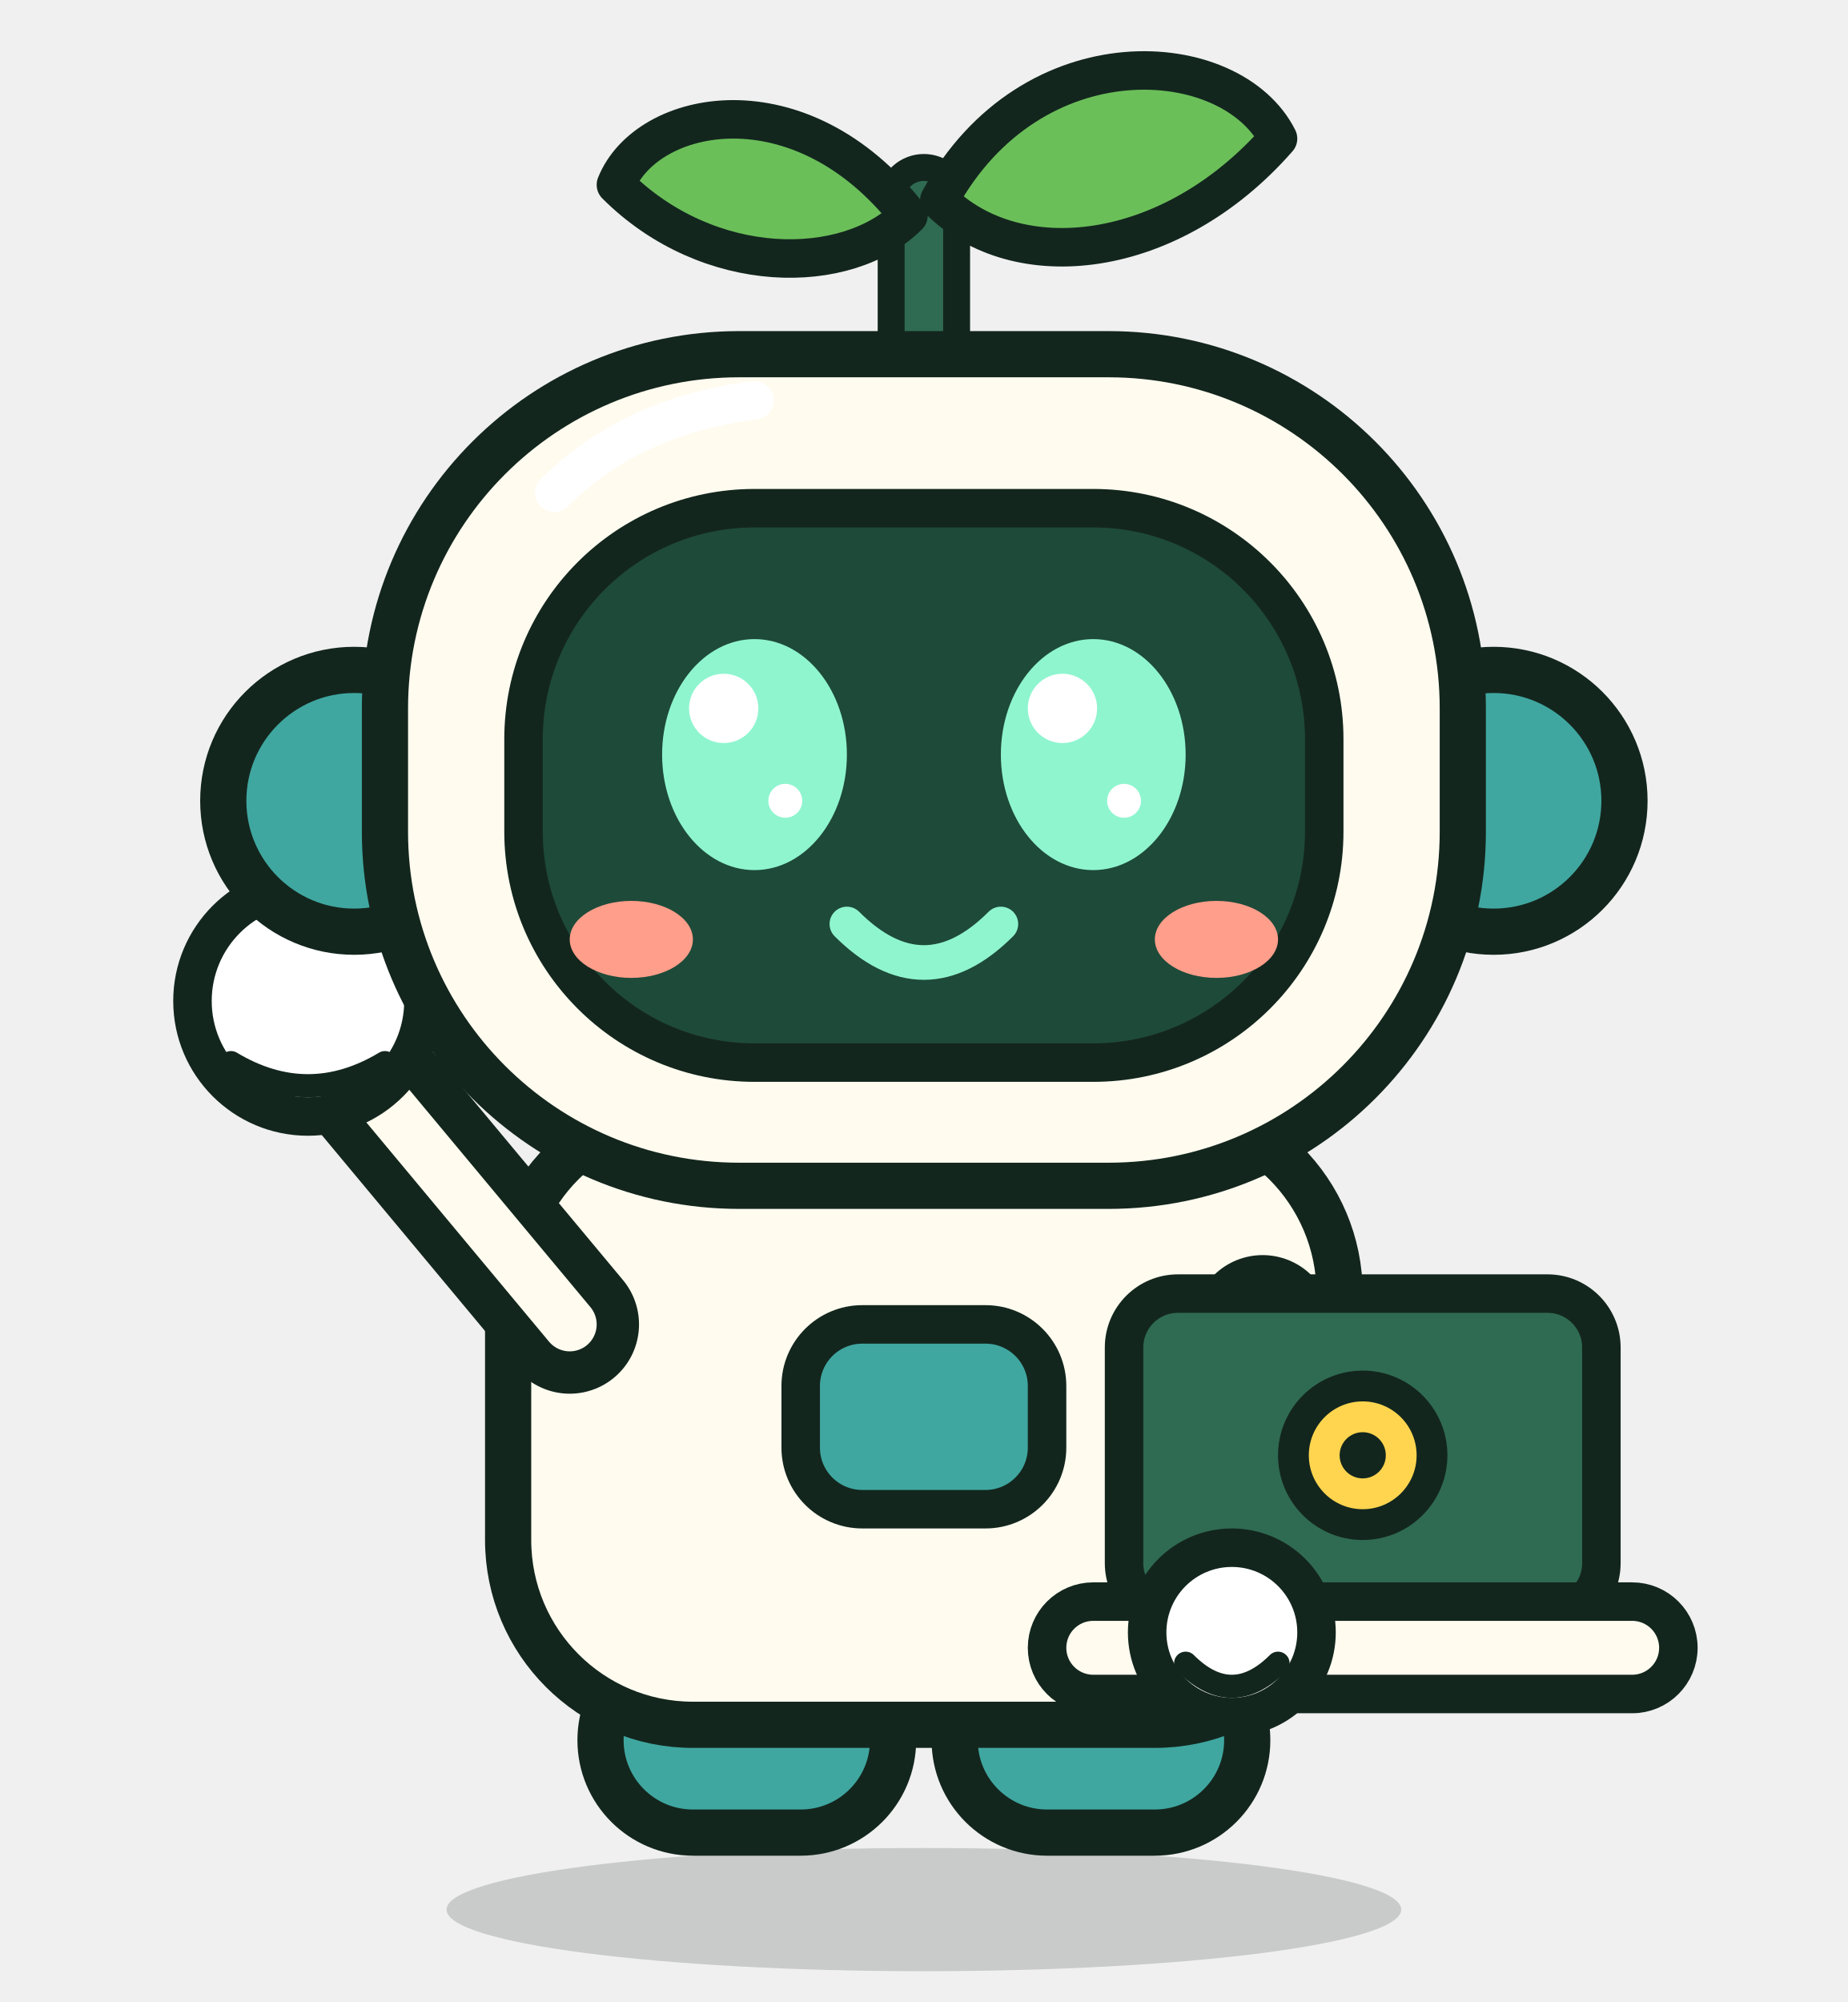
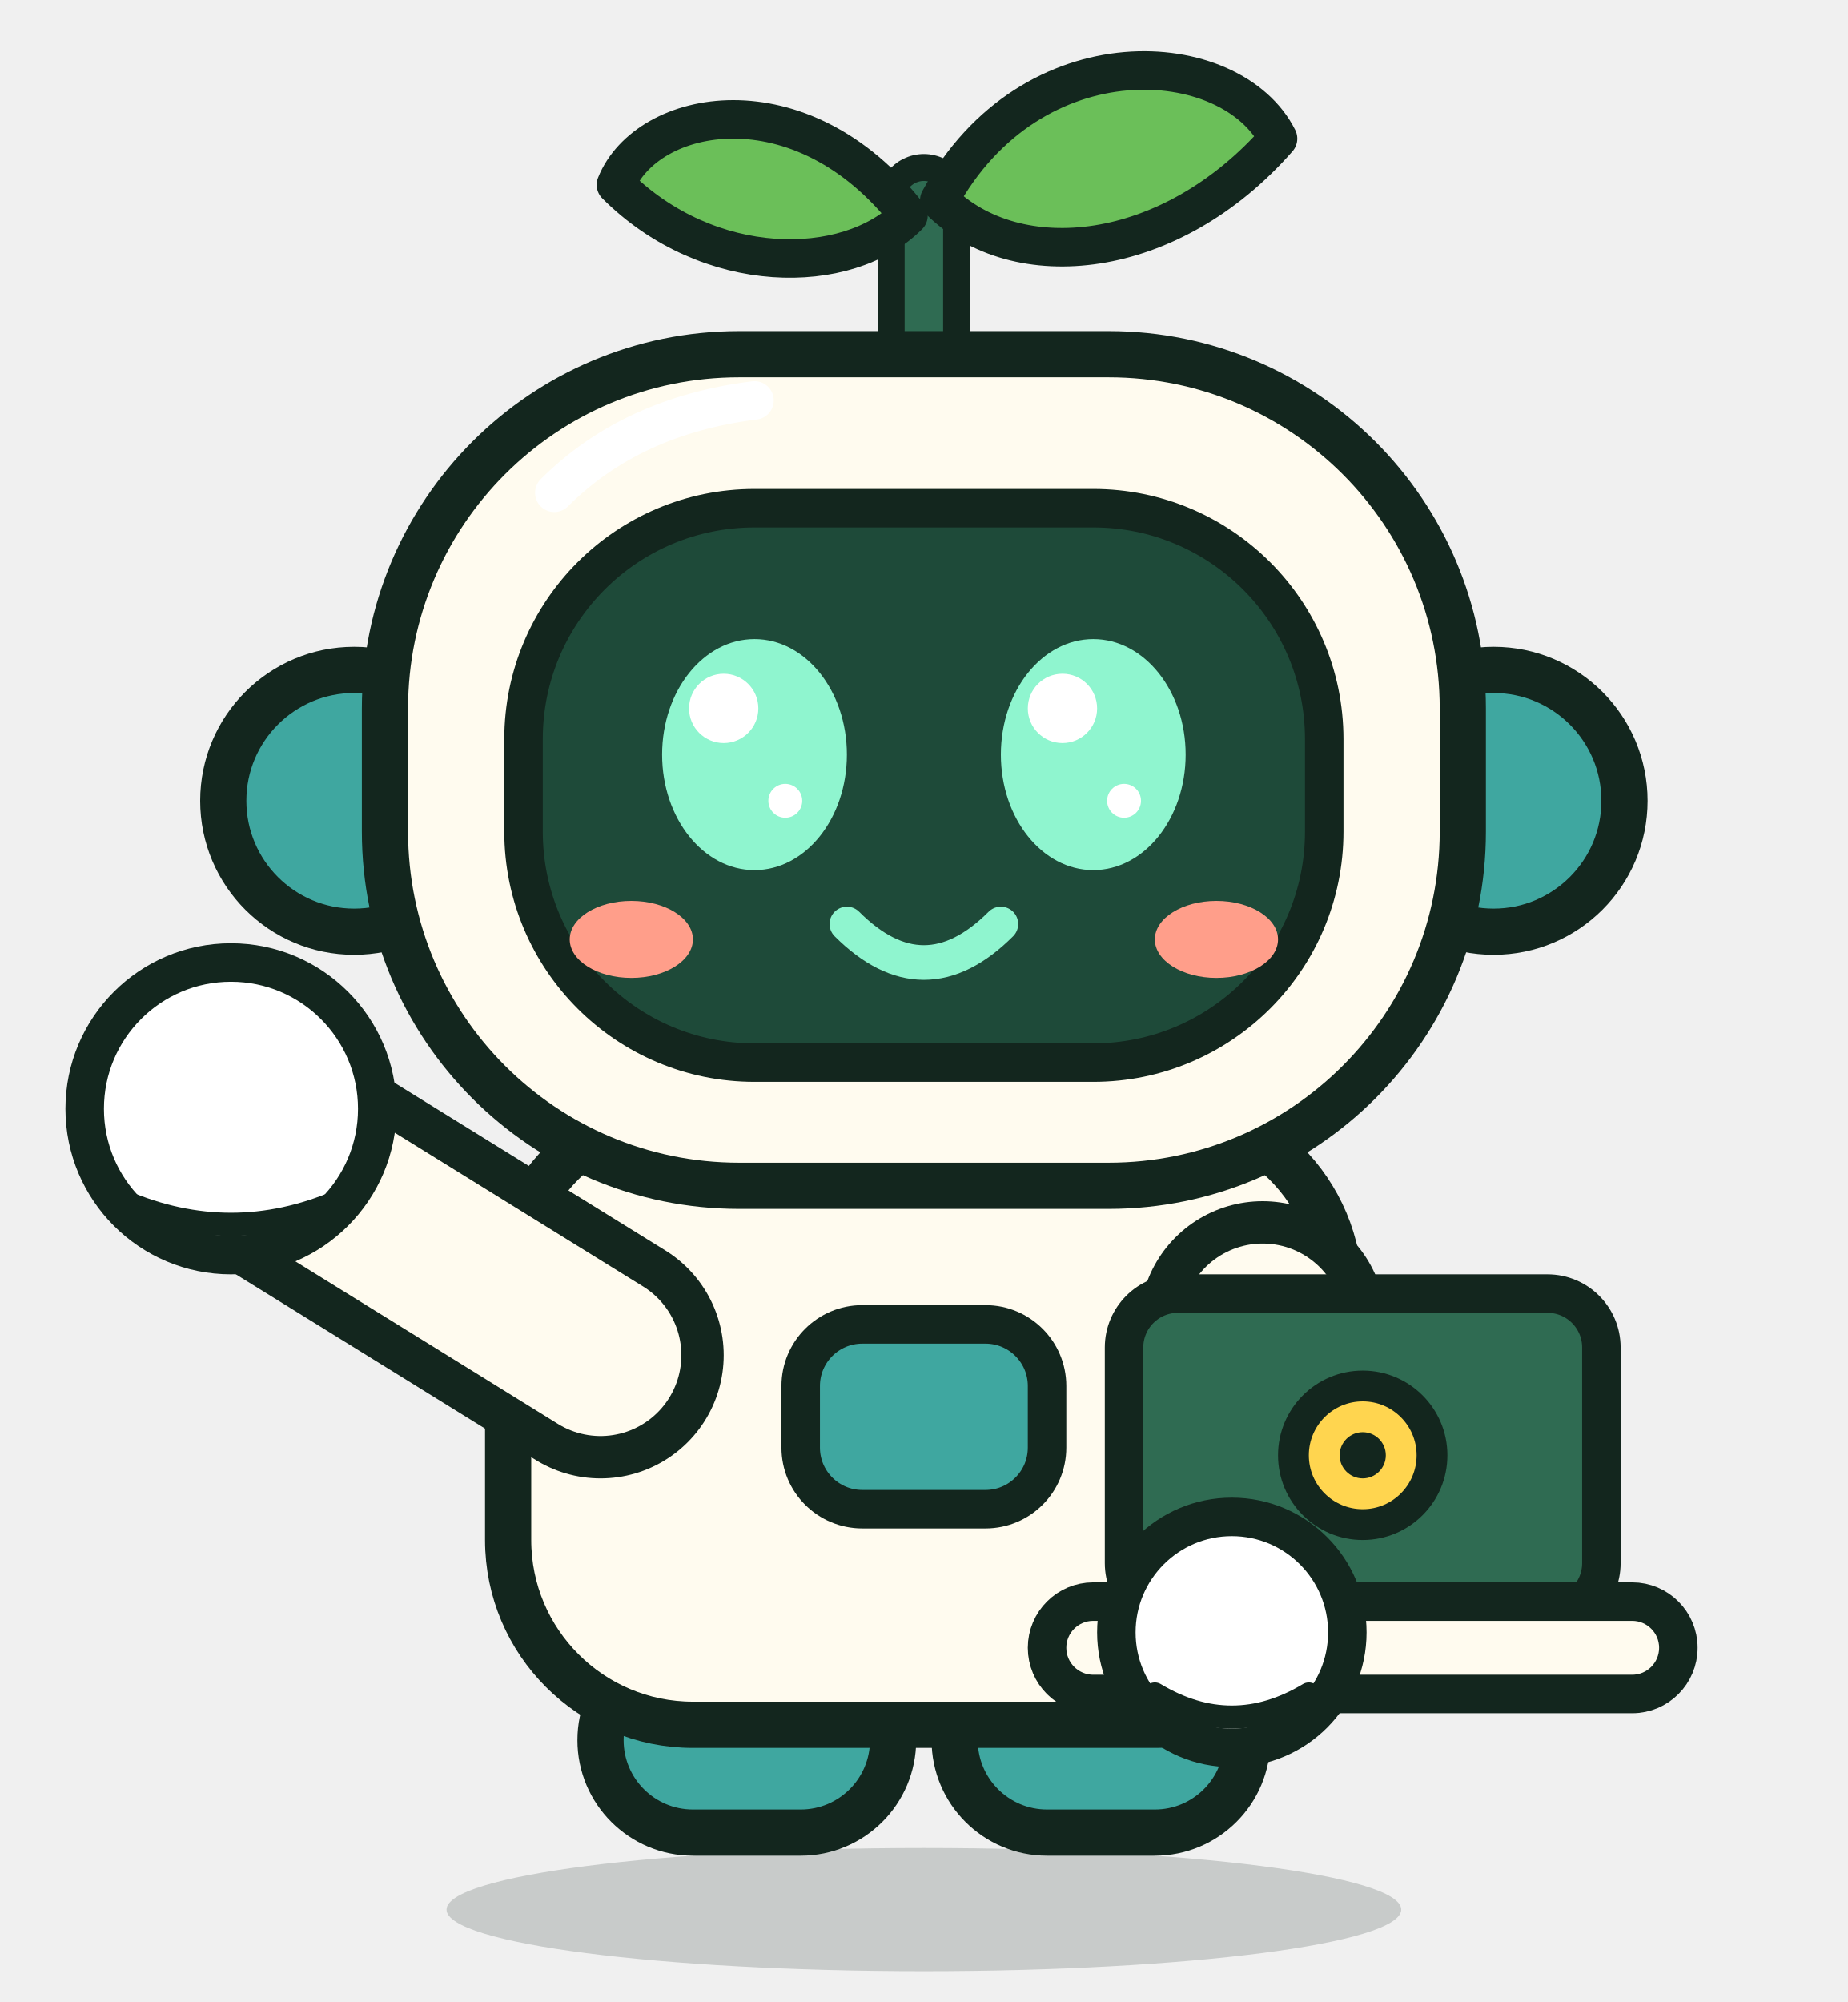
<svg xmlns="http://www.w3.org/2000/svg" class="ch ch-work" viewBox="0 0 240 260">
-   <style>.ch-hop{animation:h 2.4s ease-in-out infinite}.ch-wave{transform-box:view-box;transform-origin:74px 172px;animation:w 1.6s ease-in-out infinite}.ch-eye{transform-box:fill-box;transform-origin:center;animation:b 4.5s infinite}@keyframes h{0%,100%{transform:translateY(0)}50%{transform:translateY(-8px)}}@keyframes w{0%,100%{transform:rotate(0)}50%{transform:rotate(18deg)}}@keyframes b{0%,94%,100%{transform:scaleY(1)}97%{transform:scaleY(.1)}}@media(prefers-reduced-motion:reduce){*{animation:none!important}}</style>
+   <style>.ch-hop{animation:h 2.4s ease-in-out infinite}.ch-wave{transform-box:view-box;transform-origin:78px 176px;animation:w 1.6s ease-in-out infinite}.ch-eye{transform-box:fill-box;transform-origin:center;animation:b 4.5s infinite}@keyframes h{0%,100%{transform:translateY(0)}50%{transform:translateY(-8px)}}@keyframes w{0%,100%{transform:rotate(0)}50%{transform:rotate(18deg)}}@keyframes b{0%,94%,100%{transform:scaleY(1)}97%{transform:scaleY(.1)}}@media(prefers-reduced-motion:reduce){*{animation:none!important}}</style>
  <ellipse class="ch-shadow" cx="120" cy="248" rx="62" ry="8" fill="#13261E" fill-opacity=".18" />
  <g class="ch-hop">
    <rect x="78" y="214" width="38" height="24" rx="12" fill="#3FA7A0" stroke="#13261E" stroke-linejoin="round" stroke-linecap="round" stroke-width="6" />
    <rect x="124" y="214" width="38" height="24" rx="12" fill="#3FA7A0" stroke="#13261E" stroke-linejoin="round" stroke-linecap="round" stroke-width="6" />
    <rect x="66" y="144" width="108" height="80" rx="24" fill="#FFFBEF" stroke="#13261E" stroke-linejoin="round" stroke-linecap="round" stroke-width="6" />
    <rect x="104" y="172" width="32" height="24" rx="8" fill="#3FA7A0" stroke="#13261E" stroke-linejoin="round" stroke-linecap="round" stroke-width="5" />
-     <g class="ch-wave">
-       <path d="M74 172 L44 136" stroke="#13261E" stroke-width="18" stroke-linecap="round" fill="none" />
-       <path d="M74 172 L44 136" stroke="#FFFBEF" stroke-width="7" stroke-linecap="round" fill="none" />
-       <circle cx="40" cy="130" r="15" fill="#FFFFFF" stroke="#13261E" stroke-linejoin="round" stroke-linecap="round" stroke-width="5" />
-       <path d="M30 138 q10 6 20 0" stroke="#13261E" stroke-width="3" fill="none" stroke-linecap="round" />
-     </g>
    <path d="M120 50 V26" stroke="#13261E" stroke-width="12" stroke-linecap="round" />
    <path d="M120 50 V26" stroke="#2F6B52" stroke-width="5" stroke-linecap="round" />
    <g class="ch-sprout">
      <path d="M118 28 C104 10 84 14 80 24 C92 36 110 36 118 28 Z" fill="#6BBF59" stroke="#13261E" stroke-linejoin="round" stroke-linecap="round" stroke-width="5" />
      <path d="M122 26 C134 4 160 6 166 18 C152 34 132 36 122 26 Z" fill="#6BBF59" stroke="#13261E" stroke-linejoin="round" stroke-linecap="round" stroke-width="5" />
    </g>
    <circle cx="46" cy="104" r="17" fill="#3FA7A0" stroke="#13261E" stroke-linejoin="round" stroke-linecap="round" stroke-width="6" />
    <circle cx="194" cy="104" r="17" fill="#3FA7A0" stroke="#13261E" stroke-linejoin="round" stroke-linecap="round" stroke-width="6" />
    <rect x="50" y="46" width="140" height="108" rx="46" fill="#FFFBEF" stroke="#13261E" stroke-linejoin="round" stroke-linecap="round" stroke-width="6" />
    <rect x="68" y="66" width="104" height="72" rx="30" fill="#1E4A39" stroke="#13261E" stroke-linejoin="round" stroke-linecap="round" stroke-width="5" />
    <g class="ch-eye">
      <ellipse cx="98" cy="98" rx="12" ry="15" fill="#8FF5CF" />
      <circle cx="94" cy="92" r="4.5" fill="#fff" />
      <circle cx="102" cy="104" r="2.2" fill="#fff" />
    </g>
    <g class="ch-eye">
      <ellipse cx="142" cy="98" rx="12" ry="15" fill="#8FF5CF" />
      <circle cx="138" cy="92" r="4.5" fill="#fff" />
      <circle cx="146" cy="104" r="2.2" fill="#fff" />
    </g>
    <ellipse cx="82" cy="122" rx="8" ry="5" fill="#FF9E8A" />
    <ellipse cx="158" cy="122" rx="8" ry="5" fill="#FF9E8A" />
    <path d="M110 120 Q120 130 130 120" stroke="#8FF5CF" stroke-width="4.5" fill="none" stroke-linecap="round" />
    <path d="M72 64 q10 -10 26 -12" stroke="#fff" stroke-width="5" fill="none" stroke-linecap="round" />
-     <path d="M164 172 L176 206" stroke="#13261E" stroke-width="18" stroke-linecap="round" fill="none" />
-     <path d="M164 172 L176 206" stroke="#FFFBEF" stroke-width="7" stroke-linecap="round" fill="none" />
+     <g class="ch-wave">
+       <path d="M78 176 L36 150" stroke="#13261E" stroke-width="32" stroke-linecap="round" fill="none" />
+       <path d="M78 176 L36 150" stroke="#FFFBEF" stroke-width="21" stroke-linecap="round" fill="none" />
+       <circle cx="30" cy="144" r="19" fill="#FFFFFF" stroke="#13261E" stroke-linejoin="round" stroke-linecap="round" stroke-width="5" />
+       <path d="M16 156 q14 6 28 0" stroke="#13261E" stroke-width="3" fill="none" stroke-linecap="round" />
+     </g>
+     <path d="M164 172 L176 206" stroke="#13261E" stroke-width="32" stroke-linecap="round" fill="none" />
+     <path d="M164 172 L176 206" stroke="#FFFBEF" stroke-width="21" stroke-linecap="round" fill="none" />
    <rect x="146" y="168" width="62" height="42" rx="7" fill="#2F6B52" stroke="#13261E" stroke-linejoin="round" stroke-linecap="round" stroke-width="5" />
    <circle cx="177" cy="189" r="9" fill="#FFD54F" stroke="#13261E" stroke-linejoin="round" stroke-linecap="round" stroke-width="4" />
    <circle cx="177" cy="189" r="3" fill="#13261E" />
    <rect x="136" y="208" width="82" height="12" rx="6" fill="#FFFBEF" stroke="#13261E" stroke-linejoin="round" stroke-linecap="round" stroke-width="5" />
-     <circle cx="160" cy="212" r="11" fill="#FFFFFF" stroke="#13261E" stroke-linejoin="round" stroke-linecap="round" stroke-width="5" />
-     <path d="M154 216 q6 6 12 0" stroke="#13261E" stroke-width="3" fill="none" stroke-linecap="round" />
+     <circle cx="160" cy="212" r="15" fill="#FFFFFF" stroke="#13261E" stroke-linejoin="round" stroke-linecap="round" stroke-width="5" />
+     <path d="M150 220 q10 6 20 0" stroke="#13261E" stroke-width="3" fill="none" stroke-linecap="round" />
  </g>
</svg>
